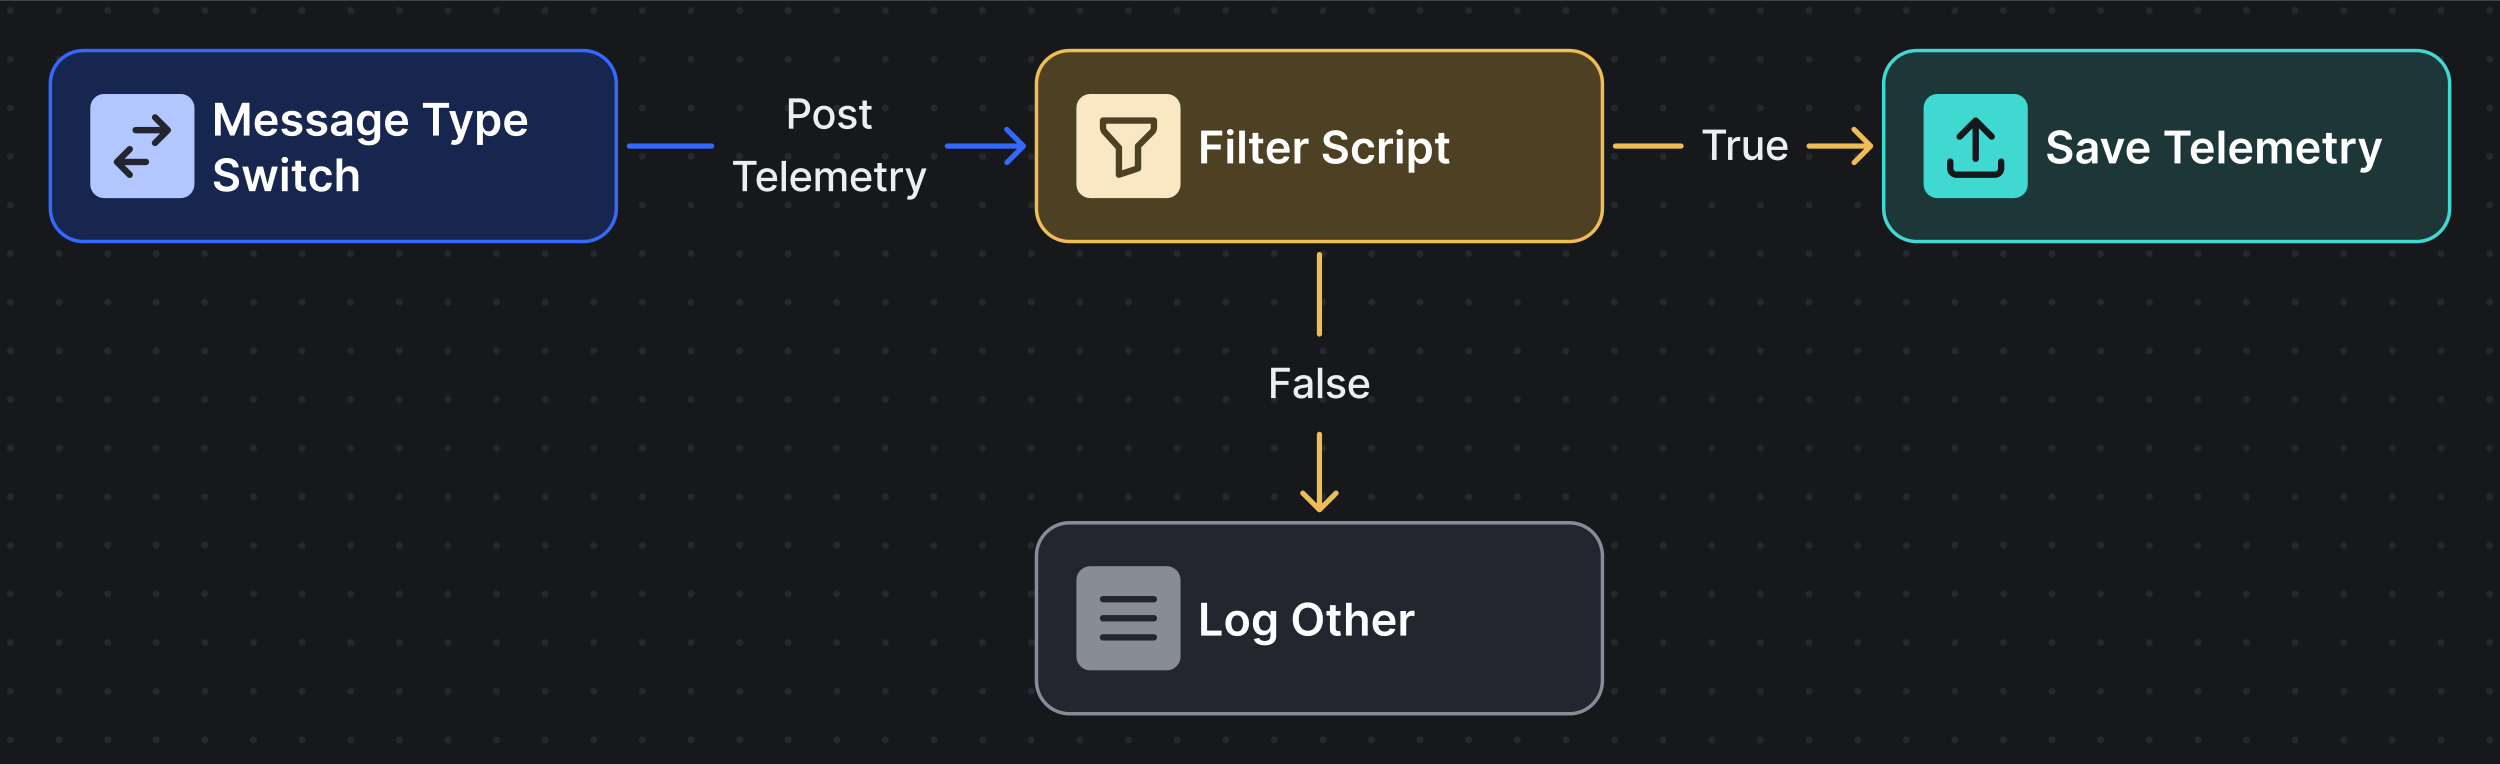
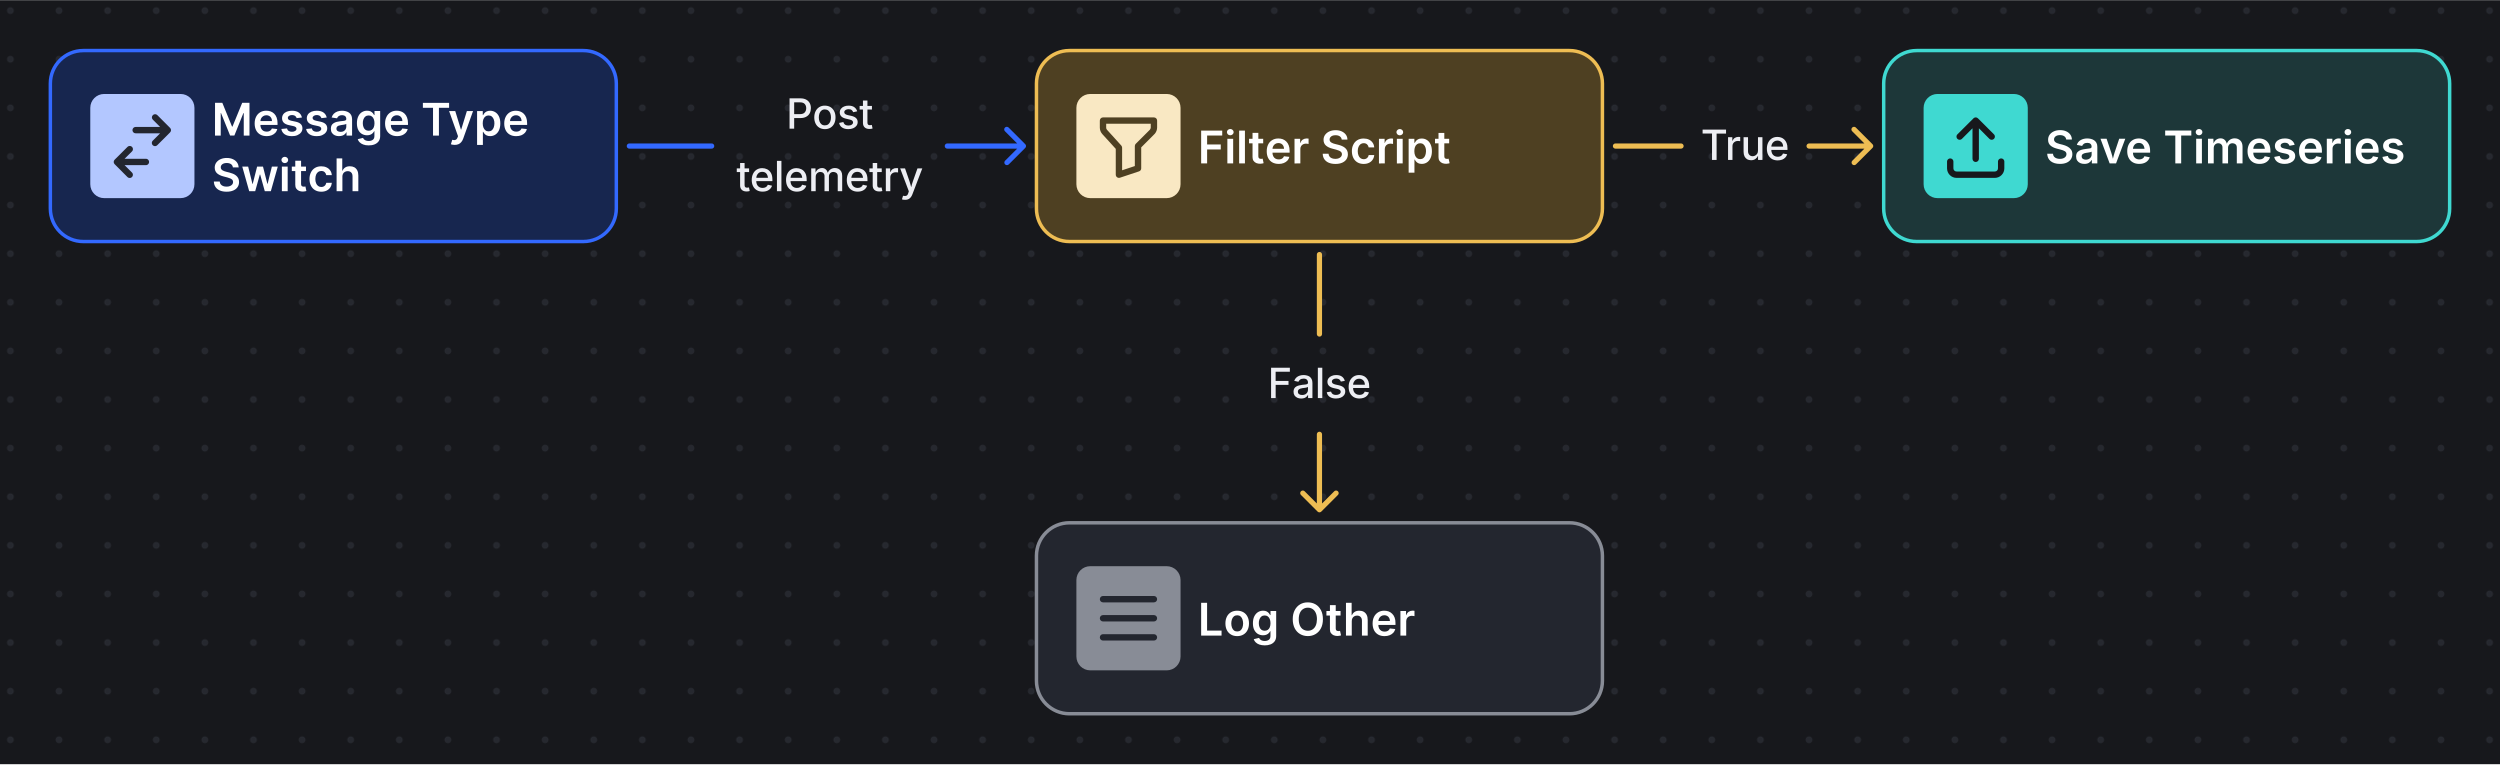
<svg xmlns="http://www.w3.org/2000/svg" width="1920" height="587" fill="none" viewBox="0 0 720 220">
  <g clip-path="url(#a)">
    <path fill="#17181c" d="M0 0h720v220H0z" />
    <g clip-path="url(#b)" opacity=".5">
      <path fill="url(#dots-rule-chain-dark)" d="M-18-4h742v336H-18z" />
    </g>
    <rect width="163" height="55" x="14.5" y="14.5" fill="#17264f" rx="9.5" />
    <rect width="163" height="55" x="14.5" y="14.5" stroke="#3369ff" rx="9.5" />
    <rect width="30" height="30" x="26" y="27" fill="#b3c7ff" rx="4" />
    <path fill="#23262f" d="M36.69 42.27a.92.92 0 1 1 1.3 1.3l-2.11 2.1h6.04a.92.92 0 1 1 0 1.83h-6.04l2.1 2.1a.92.92 0 1 1-1.3 1.3l-3.66-3.67a.9.9 0 0 1 0-1.3zm7.33-9.17a.9.9 0 0 1 1.3 0l3.66 3.67a.9.9 0 0 1 0 1.3l-3.66 3.66a.92.92 0 1 1-1.3-1.3l2.1-2.1h-6.95a.92.92 0 1 1 0-1.83h6.95l-2.1-2.1a.9.9 0 0 1 0-1.3" />
    <path fill="#fff" d="M61.93 29.55h2.1l2.8 6.85h.12l2.8-6.85h2.1V39H70.2v-6.5h-.1l-2.6 6.47h-1.23l-2.62-6.48h-.08V39h-1.65zm14.85 9.59q-1.07 0-1.84-.45a3 3 0 0 1-1.19-1.26q-.41-.82-.41-1.93t.41-1.92q.42-.84 1.17-1.3.76-.46 1.77-.46.66 0 1.24.2.58.22 1.03.65t.71 1.12.26 1.6v.52h-5.81V34.8h4.21a2 2 0 0 0-.2-.86 1.5 1.5 0 0 0-.57-.6 1.6 1.6 0 0 0-.84-.21q-.52 0-.9.25-.4.24-.61.64a2 2 0 0 0-.22.88v.98q0 .62.23 1.06.22.44.63.68.4.23.95.23.37 0 .66-.1t.51-.31a1.3 1.3 0 0 0 .33-.5l1.56.17a2.4 2.4 0 0 1-.56 1.08 3 3 0 0 1-1.05.7q-.65.26-1.47.26m10.17-5.36-1.52.17a1 1 0 0 0-.23-.43 1 1 0 0 0-.42-.33 2 2 0 0 0-.66-.13q-.52 0-.88.23-.35.23-.34.59a.6.6 0 0 0 .22.5q.24.2.78.32l1.2.26q1.01.21 1.5.68.5.47.5 1.24 0 .67-.39 1.18-.38.5-1.07.8t-1.57.28q-1.3 0-2.1-.55-.79-.55-.94-1.52l1.63-.16q.11.48.47.72.36.25.94.25.6 0 .95-.25.37-.24.37-.6a.6.6 0 0 0-.24-.5q-.23-.2-.72-.3l-1.2-.26q-1.03-.22-1.52-.72-.48-.5-.48-1.28a2 2 0 0 1 .36-1.14q.36-.48 1-.75.66-.26 1.5-.26 1.25 0 1.97.53t.89 1.43m7.13 0-1.52.17a1 1 0 0 0-.23-.43 1 1 0 0 0-.42-.33 2 2 0 0 0-.66-.13q-.52 0-.87.23t-.35.59a.6.6 0 0 0 .23.5q.23.2.77.32l1.21.26q1 .21 1.5.68t.5 1.24q0 .67-.4 1.18-.38.5-1.06.8t-1.57.28q-1.3 0-2.1-.55t-.94-1.52l1.63-.16q.1.48.47.72.36.25.93.25.6 0 .96-.25.36-.24.36-.6a.6.6 0 0 0-.23-.5q-.23-.2-.72-.3l-1.21-.26q-1.02-.22-1.51-.72t-.49-1.28a2 2 0 0 1 .36-1.14q.37-.48 1.01-.75.65-.26 1.5-.26 1.25 0 1.96.53.72.53.9 1.43m3.57 5.36q-.68 0-1.22-.24a2 2 0 0 1-.85-.72q-.3-.47-.3-1.17 0-.6.21-1 .22-.39.61-.62.38-.24.86-.36a7 7 0 0 1 1-.18l1.01-.11q.4-.06.57-.17.18-.11.18-.35v-.03q0-.52-.31-.8t-.9-.3q-.6 0-.97.27-.35.27-.48.64l-1.56-.23q.19-.64.61-1.08a3 3 0 0 1 1.04-.65q.62-.22 1.36-.22.51 0 1.02.12.5.12.93.4.42.27.67.74t.26 1.17V39h-1.6v-.97h-.06a2 2 0 0 1-.43.55q-.27.26-.69.41a3 3 0 0 1-.96.15m.43-1.22q.5 0 .87-.2t.57-.54.2-.72v-.84a1 1 0 0 1-.26.12l-.42.1-.46.07-.39.06q-.37.05-.67.16a1 1 0 0 0-.47.33.8.8 0 0 0-.17.52q0 .46.34.7t.86.23m8.07 3.9q-.9 0-1.54-.25-.65-.24-1.04-.64a2 2 0 0 1-.55-.9l1.5-.37q.11.2.3.41.2.21.53.34t.83.14q.71 0 1.18-.34t.46-1.13v-1.34h-.08q-.13.26-.38.53-.24.27-.65.45-.4.19-1 .19a3 3 0 0 1-1.49-.39q-.66-.38-1.05-1.15t-.39-1.93.39-1.97 1.05-1.22a2.7 2.7 0 0 1 1.49-.42q.62 0 1.02.2.4.22.65.51.24.3.36.55h.1v-1.17h1.64v7.2q0 .91-.43 1.51-.44.6-1.19.9t-1.7.29m0-4.22q.54 0 .91-.26a1.6 1.6 0 0 0 .57-.74q.2-.49.2-1.17t-.2-1.17a1.7 1.7 0 0 0-.56-.78q-.37-.28-.91-.28-.56 0-.93.29-.38.29-.57.8a3 3 0 0 0-.19 1.14q0 .65.2 1.14.19.49.56.76t.93.27m8.16 1.55q-1.06 0-1.84-.45a3 3 0 0 1-1.18-1.26q-.42-.82-.42-1.93t.42-1.92a3 3 0 0 1 1.17-1.3q.75-.46 1.77-.46.65 0 1.23.2a3 3 0 0 1 1.04.66q.45.43.7 1.11.27.68.27 1.6v.52h-5.81V34.8h4.2a2 2 0 0 0-.2-.86 1.5 1.5 0 0 0-.57-.6 1.6 1.6 0 0 0-.84-.21q-.51 0-.9.25-.39.24-.6.64a2 2 0 0 0-.22.88v.98q0 .62.22 1.06.23.44.64.68.4.23.95.23.36 0 .66-.1t.51-.31.33-.5l1.56.17a2.4 2.4 0 0 1-.57 1.08 3 3 0 0 1-1.05.7q-.64.26-1.47.26m7.45-8.16v-1.43h7.55v1.43h-2.93V39h-1.7v-8.02zm9.15 10.68q-.34 0-.63-.06a2 2 0 0 1-.46-.12l.4-1.3q.36.1.64.1a1 1 0 0 0 .5-.18q.23-.17.38-.57l.14-.38-2.57-7.24h1.77l1.64 5.35h.07l1.64-5.35h1.78l-2.84 7.95a3 3 0 0 1-.53.96q-.32.41-.8.62-.47.22-1.13.22m6.46 0v-9.75h1.64v1.17h.1q.13-.26.36-.55.24-.3.64-.5t1.02-.21q.82 0 1.48.42.67.41 1.06 1.23.39.81.39 2 0 1.16-.38 1.98-.39.82-1.05 1.25t-1.5.43q-.6 0-1-.2a2 2 0 0 1-.65-.5 3 3 0 0 1-.37-.55h-.07v3.78zm1.63-6.2q0 .68.2 1.2t.57.8q.37.3.9.3.55 0 .93-.3.37-.3.56-.82t.2-1.18-.2-1.18a2 2 0 0 0-.56-.8q-.37-.3-.93-.3-.53 0-.9.29-.38.28-.58.79-.19.5-.19 1.2m9.63 3.68q-1.07 0-1.84-.44a3 3 0 0 1-1.19-1.27q-.41-.82-.41-1.93t.41-1.92q.42-.83 1.17-1.3.76-.46 1.77-.46.66 0 1.24.21t1.03.65.71 1.11.26 1.61v.51h-5.8V34.8h4.2a2 2 0 0 0-.2-.86 1.5 1.5 0 0 0-.57-.6 1.6 1.6 0 0 0-.85-.21 1.6 1.6 0 0 0-.9.25q-.38.24-.6.64a2 2 0 0 0-.22.88v.98q0 .62.23 1.06.22.44.63.68.4.23.95.23.37 0 .66-.1a2 2 0 0 0 .52-.31q.21-.2.32-.5l1.56.17a2.4 2.4 0 0 1-.56 1.08 3 3 0 0 1-1.05.71q-.64.25-1.47.25m-81.59 9a1.3 1.3 0 0 0-.54-.94q-.48-.33-1.24-.33-.54 0-.92.16t-.59.44a1 1 0 0 0-.2.63q0 .3.13.51.14.22.37.37.24.15.53.25.28.1.57.17l.89.22q.53.13 1.03.34t.89.53q.4.33.63.78.23.46.23 1.08 0 .83-.43 1.46-.42.63-1.23.98-.8.35-1.93.35-1.1 0-1.92-.34-.8-.34-1.26-1t-.49-1.6h1.69q.03.5.3.83t.7.49.97.16q.56 0 .98-.17t.66-.47.24-.7a1 1 0 0 0-.21-.62 2 2 0 0 0-.6-.4 6 6 0 0 0-.88-.3l-1.08-.28q-1.17-.3-1.85-.9-.67-.62-.67-1.64 0-.83.45-1.46a3 3 0 0 1 1.24-.97q.79-.35 1.78-.35 1 0 1.76.35.77.34 1.2.96.44.62.45 1.42zm4.7 6.86-2-7.09h1.7l1.24 4.99h.07l1.27-5h1.69L77 52.88h.07l1.23-4.96H80l-2 7.09h-1.74l-1.33-4.8h-.1L73.5 55zm9.41 0v-7.09h1.67V55zm.84-8.1a1 1 0 0 1-.68-.26 1 1 0 0 1-.29-.64q0-.38.29-.64a1 1 0 0 1 .68-.27q.4 0 .69.27.28.26.28.64 0 .37-.28.64a1 1 0 0 1-.69.26m6.1 1v1.3h-4.08v-1.3zm-3.08-1.69h1.67v6.66q0 .33.1.51t.28.24q.17.07.38.07.16 0 .29-.02l.2-.05.28 1.31q-.13.05-.38.1a3 3 0 0 1-.6.07 3 3 0 0 1-1.13-.2 2 2 0 0 1-.8-.65q-.3-.44-.29-1.1zm7.49 8.93q-1.06 0-1.83-.47a3 3 0 0 1-1.16-1.29q-.41-.82-.41-1.9t.42-1.9a3 3 0 0 1 1.17-1.3q.76-.46 1.8-.46.86 0 1.53.32.67.31 1.06.89.4.57.45 1.34h-1.6a1.5 1.5 0 0 0-.45-.86q-.36-.34-.97-.34-.51 0-.9.27t-.6.79-.22 1.23.22 1.24q.2.52.6.8.38.28.9.28.37 0 .66-.14t.5-.41a2 2 0 0 0 .27-.65h1.6q-.07.75-.45 1.33a2.6 2.6 0 0 1-1.04.9q-.66.33-1.55.33m6.08-4.3V55h-1.67v-9.45h1.63v3.56h.08q.25-.6.77-.94.53-.35 1.34-.35.74 0 1.3.3.54.32.84.91t.3 1.46V55h-1.67v-4.26q0-.71-.36-1.1-.37-.41-1.03-.41-.44 0-.8.2-.34.18-.54.54t-.2.88" />
    <rect width="163" height="55" x="298.5" y="14.5" fill="#4e4022" rx="9.5" />
    <rect width="163" height="55" x="298.5" y="14.5" stroke="#eebd53" rx="9.5" />
    <rect width="30" height="30" x="310" y="27" fill="#f9e8c3" rx="4" />
    <path fill="#4e4022" d="M331.42 36.66v-1.08h-12.84v1.13q0 .36.24.61l4.1 4.52a1 1 0 0 1 .25.62v6.52l3.66-1.22V42q0-.38.27-.65l4.05-4.04a1 1 0 0 0 .26-.56zm1.83 0a2.8 2.8 0 0 1-.62 1.74l-.19.2-3.77 3.78v6.04a.9.9 0 0 1-.63.87l-5.5 1.83a.92.92 0 0 1-1.2-.87v-7.44l-3.87-4.25a2.8 2.8 0 0 1-.72-1.85v-2.04c0-.51.41-.92.92-.92h14.66c.51 0 .92.41.92.92z" />
    <path fill="#fff" d="M345.93 47v-9.45H352v1.43h-4.35v2.57h3.93v1.43h-3.93V47zm7.55 0v-7.09h1.67V47zm.84-8.1a1 1 0 0 1-.69-.26 1 1 0 0 1-.28-.64q0-.38.28-.64a1 1 0 0 1 .69-.27q.4 0 .68.27.29.26.29.64 0 .37-.3.64a1 1 0 0 1-.67.26m4.22-1.35V47h-1.67v-9.45zm5.26 2.36v1.3h-4.08v-1.3zm-3.07-1.7h1.67v6.66q0 .33.1.51a.6.6 0 0 0 .28.24q.17.07.37.07.16 0 .3-.02l.2-.05.27 1.31q-.13.05-.38.1a3 3 0 0 1-.6.07 3 3 0 0 1-1.13-.2 2 2 0 0 1-.8-.65q-.29-.44-.28-1.1zm7.53 8.93q-1.07 0-1.84-.44a3 3 0 0 1-1.2-1.27q-.4-.82-.4-1.93t.4-1.92a3 3 0 0 1 1.18-1.3q.75-.46 1.77-.46.65 0 1.24.2a3 3 0 0 1 1.03.66q.45.43.71 1.11t.26 1.6v.52h-5.81V42.8h4.2a2 2 0 0 0-.2-.86 1.5 1.5 0 0 0-.57-.6 1.6 1.6 0 0 0-.84-.21q-.51 0-.9.25-.39.24-.6.64a2 2 0 0 0-.22.88v.98q0 .62.23 1.06.22.44.63.68.4.23.95.23.37 0 .66-.1t.51-.31.33-.5l1.56.17a2.4 2.4 0 0 1-.56 1.08 3 3 0 0 1-1.05.7q-.65.26-1.47.26m4.56-.14v-7.09h1.62v1.18h.08q.2-.61.66-.95a2 2 0 0 1 1.09-.33l.3.01.3.03v1.54l-.34-.06-.44-.04a2 2 0 0 0-.82.2 1.5 1.5 0 0 0-.77 1.34V47zm13.6-6.86a1.3 1.3 0 0 0-.55-.94q-.48-.33-1.24-.33-.53 0-.92.16a1.4 1.4 0 0 0-.58.44 1 1 0 0 0-.21.63 1 1 0 0 0 .13.51q.14.22.38.37t.52.25.58.17l.88.22q.54.13 1.03.34.5.21.9.53.39.33.62.78.23.46.23 1.08 0 .83-.42 1.46-.43.63-1.23.98t-1.93.35q-1.1 0-1.92-.34-.8-.34-1.27-1-.45-.65-.48-1.6h1.68q.04.5.3.83t.7.49.97.16q.56 0 .98-.17t.66-.47.25-.7a1 1 0 0 0-.22-.62 2 2 0 0 0-.6-.4 6 6 0 0 0-.88-.3l-1.07-.28q-1.17-.3-1.85-.9-.68-.62-.68-1.64 0-.83.46-1.46a3 3 0 0 1 1.24-.97q.78-.35 1.78-.35t1.76.35 1.2.96.44 1.41zm6.32 7q-1.06 0-1.83-.47a3 3 0 0 1-1.16-1.29q-.4-.82-.41-1.9t.42-1.9a3 3 0 0 1 1.17-1.3q.76-.46 1.8-.46.86 0 1.53.31.67.32 1.06.9.4.57.45 1.34h-1.6a1.5 1.5 0 0 0-.45-.86q-.36-.34-.97-.35-.51 0-.9.28a2 2 0 0 0-.6.79q-.22.5-.22 1.22 0 .73.22 1.25.2.52.6.8.38.28.9.28.37 0 .66-.14t.5-.41.27-.65h1.6q-.06.75-.45 1.33a2.6 2.6 0 0 1-1.04.9q-.66.33-1.55.33m4.4-.14v-7.09h1.63v1.18h.07q.2-.61.67-.95a2 2 0 0 1 1.08-.33l.31.01q.18.01.3.04v1.53l-.34-.06-.44-.03q-.46 0-.83.2-.36.19-.56.53t-.21.8V47zm5.16 0v-7.09h1.67V47zm.84-8.1a1 1 0 0 1-.68-.26 1 1 0 0 1-.29-.64q0-.38.29-.64a1 1 0 0 1 .68-.27q.4 0 .69.27.28.26.28.64 0 .37-.28.64a1 1 0 0 1-.69.26m2.55 10.76v-9.75h1.65v1.17h.1q.12-.26.36-.55t.63-.5 1.03-.21q.82 0 1.48.42.67.41 1.05 1.23.4.81.4 2 0 1.16-.39 1.98-.38.82-1.04 1.25t-1.5.43q-.6 0-1-.2a2 2 0 0 1-.65-.5 3 3 0 0 1-.38-.55h-.07v3.78zm1.64-6.2q0 .68.2 1.2t.56.8q.38.3.9.3.56 0 .94-.3t.56-.82.2-1.18-.2-1.18a2 2 0 0 0-.56-.8q-.37-.3-.93-.3-.54 0-.91.29-.38.28-.57.79-.19.5-.19 1.2m10.03-3.55v1.3h-4.08v-1.3zm-3.07-1.7h1.67v6.66q0 .33.1.51a.6.6 0 0 0 .28.24q.17.07.38.07.15 0 .28-.02l.2-.05.29 1.31q-.14.05-.39.1a3 3 0 0 1-.6.07 3 3 0 0 1-1.13-.2 2 2 0 0 1-.8-.65q-.29-.44-.28-1.1z" />
    <rect width="163" height="55" x="298.5" y="150.5" fill="#23262f" rx="9.5" />
    <rect width="163" height="55" x="298.5" y="150.5" stroke="#888c96" rx="9.5" />
    <rect width="30" height="30" x="310" y="163" fill="#888c96" rx="4" />
    <path fill="#23262f" d="M332.33 182.58a.92.92 0 1 1 0 1.84h-14.66a.92.92 0 1 1 0-1.84zm0-5.5a.92.92 0 1 1 0 1.84h-14.66a.92.92 0 1 1 0-1.84zm0-5.5a.92.92 0 1 1 0 1.84h-14.66a.92.92 0 1 1 0-1.84z" />
    <path fill="#fff" d="M345.93 183v-9.45h1.71v8.01h4.17V183zm10.38.14q-1.03 0-1.8-.46a3 3 0 0 1-1.18-1.28q-.41-.82-.41-1.92t.41-1.92a3 3 0 0 1 1.18-1.29q.77-.45 1.8-.45t1.8.45 1.18 1.29q.42.82.42 1.92t-.42 1.92q-.41.83-1.18 1.28-.76.46-1.8.46m.01-1.34q.57 0 .95-.31.37-.31.56-.84a4 4 0 0 0 .19-1.17 4 4 0 0 0-.2-1.18 2 2 0 0 0-.55-.84q-.38-.32-.95-.32t-.96.32q-.37.3-.56.84a4 4 0 0 0-.19 1.18q0 .64.19 1.17t.56.84.96.31m7.9 4q-.9 0-1.55-.24t-1.04-.64a2 2 0 0 1-.55-.9l1.51-.37q.1.2.3.41t.52.34.83.14q.71 0 1.18-.34t.47-1.13v-1.34h-.09a2 2 0 0 1-.38.53q-.24.27-.65.45-.4.19-1 .19a3 3 0 0 1-1.49-.38q-.66-.4-1.05-1.16-.39-.77-.39-1.93 0-1.17.39-1.97.4-.8 1.05-1.22.67-.42 1.49-.42.62 0 1.02.2.4.22.65.51.24.3.36.55h.1v-1.17h1.64v7.2q0 .91-.43 1.51a2.6 2.6 0 0 1-1.19.9q-.75.29-1.7.29m0-4.22q.54 0 .91-.26.38-.26.57-.74.2-.49.2-1.17t-.2-1.17a1.7 1.7 0 0 0-.56-.78q-.37-.28-.91-.28-.56 0-.93.29t-.57.8a3 3 0 0 0-.19 1.14q0 .65.2 1.14.19.49.56.76t.93.27m16.77-3.32q0 1.53-.57 2.62-.57 1.08-1.55 1.66t-2.22.58-2.23-.58-1.55-1.66-.57-2.62q0-1.53.57-2.61.57-1.09 1.55-1.67t2.23-.57 2.22.57 1.55 1.67.57 2.61m-1.72 0q0-1.07-.34-1.81-.33-.75-.92-1.12a2.4 2.4 0 0 0-1.36-.39q-.77 0-1.36.39-.6.37-.93 1.12-.33.74-.33 1.81t.33 1.82.93 1.12 1.36.38 1.36-.38.92-1.12.34-1.82m6.8-2.36v1.3h-4.07v-1.3zm-3.06-1.7h1.67v6.66q0 .33.1.51a.6.6 0 0 0 .28.24q.17.07.38.07.15 0 .28-.02l.2-.05.29 1.31-.39.1a3 3 0 0 1-.6.07 3 3 0 0 1-1.13-.2 2 2 0 0 1-.8-.65q-.29-.44-.28-1.1zm6.29 4.63V183h-1.67v-9.45h1.63v3.56h.09q.25-.6.77-.94.52-.35 1.34-.35.74 0 1.28.3.55.32.85.91t.3 1.45V183h-1.66v-4.26q0-.71-.37-1.1-.37-.41-1.03-.41-.44 0-.8.2-.34.18-.54.54-.19.36-.19.88m9.44 4.29q-1.07 0-1.84-.44a3 3 0 0 1-1.19-1.27q-.41-.82-.41-1.93t.41-1.92q.42-.83 1.18-1.3.75-.46 1.76-.46.66 0 1.24.2.59.22 1.03.66.46.43.72 1.11t.25 1.6v.52h-5.8v-1.12h4.2a2 2 0 0 0-.2-.86 1.5 1.5 0 0 0-.57-.6 1.6 1.6 0 0 0-.84-.21q-.52 0-.9.25-.4.24-.6.64a2 2 0 0 0-.23.88v.98q0 .62.23 1.06t.63.68.95.23q.37 0 .66-.1t.52-.31a1.3 1.3 0 0 0 .32-.5l1.57.17a2.4 2.4 0 0 1-.57 1.08 3 3 0 0 1-1.05.7q-.64.26-1.47.26m4.57-.14v-7.1h1.62v1.2h.07q.2-.62.67-.96a2 2 0 0 1 1.08-.33l.31.01.3.03v1.54l-.34-.06-.44-.04q-.46 0-.83.2t-.56.54-.21.8V183z" />
    <rect width="163" height="55" x="542.5" y="14.5" fill="#1d3739" rx="9.5" />
    <rect width="163" height="55" x="542.5" y="14.5" stroke="#3fd9d1" rx="9.5" />
    <rect width="30" height="30" x="554" y="27" fill="#3fd9d1" rx="4" />
    <path fill="#17181c" d="M560.75 48.42v-1.84a.92.92 0 1 1 1.83 0v1.84a.9.9 0 0 0 .92.91h11a.9.9 0 0 0 .92-.91v-1.84a.92.92 0 1 1 1.83 0v1.84a2.75 2.75 0 0 1-2.75 2.75h-11a2.75 2.75 0 0 1-2.75-2.75m7.33-2.75v-8.79l-3.02 3.02a.92.92 0 1 1-1.3-1.3l4.6-4.58.06-.06a.9.9 0 0 1 1.23.06l4.58 4.58a.92.92 0 1 1-1.3 1.3l-3.01-3.02v8.79a.92.92 0 0 1-1.84 0" />
-     <path fill="#fff" d="M595.07 40.15a1.3 1.3 0 0 0-.54-.95q-.48-.33-1.24-.33-.54 0-.92.16a1.4 1.4 0 0 0-.59.44 1 1 0 0 0-.2.63q0 .3.13.51.14.22.37.37.24.15.53.25.28.1.57.17l.89.22q.53.13 1.03.34t.89.53.63.78.23 1.08q0 .83-.43 1.46-.42.63-1.22.98t-1.94.35q-1.1 0-1.91-.34t-1.27-1-.49-1.6h1.69q.03.5.3.83t.7.49.97.16q.56 0 .98-.17t.66-.47.25-.7a1 1 0 0 0-.22-.62 2 2 0 0 0-.6-.4 6 6 0 0 0-.88-.3l-1.08-.28q-1.17-.3-1.85-.9-.67-.62-.67-1.64 0-.83.45-1.46a3 3 0 0 1 1.24-.97q.79-.35 1.78-.35 1 0 1.77.35.76.34 1.2.96t.44 1.42zm5.27 7q-.67 0-1.21-.25a2 2 0 0 1-.85-.72q-.31-.47-.31-1.17 0-.6.22-1 .22-.38.6-.62.39-.24.87-.36a7 7 0 0 1 1-.18l1.01-.11q.39-.06.56-.17t.18-.35v-.03q0-.52-.3-.8t-.9-.3q-.61 0-.97.27t-.48.64l-1.56-.23q.18-.64.6-1.08.43-.43 1.05-.65a4 4 0 0 1 1.35-.22q.52 0 1.02.12t.93.4.68.74.25 1.17V47h-1.6v-.97h-.06a2 2 0 0 1-.43.55 2 2 0 0 1-.68.41 3 3 0 0 1-.97.15m.43-1.22q.5 0 .88-.2.37-.2.57-.54.2-.33.2-.72v-.84a1 1 0 0 1-.27.12q-.18.06-.41.1l-.46.07-.4.06q-.37.05-.66.16a1 1 0 0 0-.47.33.8.8 0 0 0-.17.52q0 .46.34.7t.85.23m11.08-6L609.32 47h-1.85l-2.52-7.09h1.78l1.63 5.27h.07l1.64-5.27zm4.05 7.23q-1.07 0-1.84-.45a3 3 0 0 1-1.19-1.26q-.41-.82-.41-1.93t.41-1.92q.42-.84 1.17-1.3.76-.46 1.77-.46.66 0 1.24.2.59.22 1.03.65.46.44.71 1.12.26.68.26 1.6v.52h-5.8V42.8h4.2a2 2 0 0 0-.2-.86 1.5 1.5 0 0 0-.57-.6 1.6 1.6 0 0 0-.84-.21 1.6 1.6 0 0 0-.9.25q-.4.24-.6.64a2 2 0 0 0-.23.88v.98q0 .62.23 1.06t.63.68.95.23q.37 0 .66-.1a2 2 0 0 0 .52-.31q.21-.2.32-.5l1.56.17a2.4 2.4 0 0 1-.56 1.08 3 3 0 0 1-1.05.7q-.64.26-1.47.26m7.45-8.16v-1.44h7.54v1.44h-2.92V47h-1.7v-8.02zm11.03 8.16q-1.06 0-1.84-.45a3 3 0 0 1-1.18-1.26q-.42-.82-.42-1.93t.42-1.92a3 3 0 0 1 1.17-1.3q.75-.46 1.77-.46.65 0 1.23.2a3 3 0 0 1 1.04.65q.45.44.7 1.12.27.68.27 1.6v.52h-5.82v-1.13h4.22a2 2 0 0 0-.21-.85 1.5 1.5 0 0 0-.57-.6 1.6 1.6 0 0 0-.84-.21q-.51 0-.9.25-.39.24-.6.64a2 2 0 0 0-.22.88v.98q0 .62.22 1.06.23.44.64.68.4.23.95.23.36 0 .66-.1t.51-.31.33-.5l1.56.17a2.4 2.4 0 0 1-.57 1.08 3 3 0 0 1-1.05.7q-.64.26-1.47.26m6.24-9.6V47h-1.67v-9.45zm4.86 9.6q-1.07 0-1.84-.44a3 3 0 0 1-1.19-1.27q-.41-.82-.41-1.93t.41-1.92q.42-.83 1.17-1.3.76-.46 1.77-.46.66 0 1.24.21.59.2 1.03.65.46.43.71 1.11.26.68.26 1.61v.51h-5.8V42.8h4.2a2 2 0 0 0-.2-.86 1.5 1.5 0 0 0-.57-.6 1.6 1.6 0 0 0-.84-.21 1.6 1.6 0 0 0-.9.25q-.4.24-.6.64a2 2 0 0 0-.23.88v.98q0 .62.23 1.06t.63.68.95.23q.37 0 .66-.1t.52-.31q.21-.2.32-.5l1.56.17a2.4 2.4 0 0 1-.56 1.08 3 3 0 0 1-1.05.71q-.64.25-1.47.25m4.57-.14v-7.09h1.6v1.2h.08q.22-.6.73-.95t1.22-.34 1.22.35.7.95h.07q.24-.6.8-.95t1.33-.35q.98 0 1.6.62t.62 1.8V47h-1.68v-4.5q0-.66-.35-.97a1.3 1.3 0 0 0-.86-.3q-.6 0-.94.37-.34.38-.34.98V47h-1.64v-4.57q0-.55-.33-.88t-.86-.32q-.36 0-.66.18a1.3 1.3 0 0 0-.47.51 1.6 1.6 0 0 0-.17.77V47zm14.8.14q-1.06 0-1.84-.44a3 3 0 0 1-1.19-1.27q-.41-.82-.41-1.93t.41-1.92a3 3 0 0 1 1.18-1.3q.75-.46 1.77-.46.65 0 1.23.21.59.2 1.04.65.45.44.7 1.11.27.68.27 1.61v.51h-5.82V42.8h4.21a2 2 0 0 0-.2-.86 1.5 1.5 0 0 0-.57-.6 1.6 1.6 0 0 0-.84-.2 1.6 1.6 0 0 0-.9.24q-.39.24-.6.65a2 2 0 0 0-.22.87v.98q0 .62.22 1.06.23.44.63.68.41.23.96.23.36 0 .66-.1t.5-.31q.23-.2.34-.5l1.56.17a2.4 2.4 0 0 1-.57 1.08 3 3 0 0 1-1.05.71q-.64.25-1.47.25m8.11-7.23v1.3h-4.08v-1.3zm-3.07-1.7h1.67v6.66q0 .34.1.52a.6.6 0 0 0 .28.24q.17.06.38.06.16 0 .29-.02l.2-.04.28 1.3q-.13.05-.38.1a3 3 0 0 1-.6.07 3 3 0 0 1-1.13-.2 2 2 0 0 1-.8-.65q-.3-.44-.29-1.1zm4.47 8.8v-7.1h1.62v1.18h.07q.2-.61.67-.94a2 2 0 0 1 1.08-.34l.31.01q.18.01.3.04v1.53l-.34-.06-.44-.03q-.46 0-.83.2-.36.19-.56.53t-.21.8V47zm6.4 2.65q-.33 0-.63-.05a2 2 0 0 1-.45-.12l.39-1.3q.36.1.65.1a1 1 0 0 0 .5-.19q.22-.17.37-.57l.15-.38-2.57-7.24h1.77l1.63 5.36h.08l1.63-5.36h1.78l-2.84 7.95a3 3 0 0 1-.52.97q-.33.4-.8.61-.48.22-1.13.22" />
+     <path fill="#fff" d="M593.26 47.14q-1.65 0-2.63-.76t-1.04-2.17h1.67q.05.75.62 1.12.56.36 1.36.36.84 0 1.37-.37.53-.38.53-.99 0-.55-.47-.84t-1.24-.47l-1.07-.28q-1.19-.31-1.85-.92t-.66-1.62q0-.84.45-1.47.45-.62 1.23-.97t1.77-.35q1.01 0 1.77.35t1.19.96.45 1.41h-1.64q-.07-.61-.55-.94-.48-.34-1.24-.34-.8 0-1.26.35-.46.36-.46.9 0 .4.25.65.24.25.61.4t.75.25l.89.22q.7.18 1.33.5t1.04.86.41 1.36-.43 1.46-1.22.99-1.93.35m7.04 0q-.68 0-1.22-.24-.54-.25-.85-.72-.31-.48-.31-1.18 0-.8.39-1.24t1.01-.64 1.31-.27q.92-.1 1.34-.19.41-.08.41-.45v-.03q0-.52-.32-.81t-.92-.29q-.62 0-.99.27t-.49.62l-1.53-.31q.31-.94 1.12-1.39.82-.46 1.88-.46.51 0 1.02.12t.93.39.69.75.26 1.18V47h-1.58v-.98h-.07q-.23.45-.74.79-.52.33-1.34.33m.42-1.22q.76 0 1.22-.44t.45-1.03v-.84q-.11.09-.4.16l-.62.11-.55.08q-.56.08-.93.31t-.37.71q0 .46.34.7.33.24.86.24m6.86 1.08-2.64-7.1h1.76l1.3 3.86.28.94.24.96.24-.96q.12-.47.28-.94l1.29-3.86h1.75l-2.66 7.1Zm8.51.14q-1.07 0-1.84-.45-.78-.45-1.19-1.27-.42-.82-.42-1.93 0-1.09.41-1.92t1.16-1.29 1.77-.47q.86 0 1.6.38.74.37 1.19 1.17.46.79.46 2.03v.52h-4.94q.03.95.53 1.44.5.5 1.29.5.54 0 .93-.24.4-.23.56-.68l1.52.31q-.26.85-1.05 1.38-.8.52-1.98.52m-1.8-4.35h3.33q-.08-.77-.49-1.23t-1.14-.46q-.76 0-1.2.49t-.5 1.2m9.28-3.82v-1.43h7.53v1.43h-2.92V47h-1.69v-8.03ZM632.5 47v-7.1h1.65V47Zm.82-8.1q-.39 0-.67-.27-.29-.26-.29-.64t.29-.64.67-.26q.4 0 .69.26t.28.64-.28.64q-.29.27-.69.27m2.58 8.1v-7.1h1.55l.05 1.35q.28-.75.83-1.11t1.18-.36q1.36 0 1.82 1.55.29-.77.91-1.16.61-.39 1.36-.39.96 0 1.61.63.64.62.64 1.8V47h-1.65v-4.54q0-.66-.36-.96-.36-.31-.87-.31-.6 0-.94.38-.35.37-.35.97V47h-1.61v-4.61q0-.54-.34-.87-.33-.33-.86-.33-.54 0-.93.37-.39.38-.39 1.09V47Zm14.84.14q-1.07 0-1.84-.45t-1.19-1.27-.42-1.93q0-1.09.41-1.92t1.17-1.29 1.76-.47q.87 0 1.61.38.74.37 1.19 1.17t.45 2.03v.52h-4.94q.03.95.53 1.44.5.5 1.29.5.55 0 .94-.24t.55-.68l1.52.31q-.25.85-1.05 1.38t-1.98.52m-1.8-4.35h3.33q-.08-.77-.48-1.23-.41-.46-1.15-.46-.76 0-1.2.49t-.5 1.2m9.04 4.35q-1.23 0-2.02-.52-.8-.53-.98-1.49l1.54-.29q.28 1.04 1.49 1.04.61 0 .97-.25.36-.24.36-.6 0-.61-.96-.82l-1.21-.26q-2-.43-2-1.98 0-.66.36-1.14.37-.49 1.01-.75.64-.27 1.49-.27 1.21 0 1.91.5t.92 1.33l-1.47.29q-.13-.37-.45-.63-.31-.26-.89-.26-.52 0-.87.23-.36.23-.36.6 0 .31.23.51t.78.32l1.21.25q1.98.43 1.98 1.92 0 .67-.38 1.18-.39.51-1.08.8t-1.58.29m7.59 0q-1.07 0-1.84-.45-.78-.45-1.19-1.27-.42-.82-.42-1.93 0-1.09.41-1.92t1.16-1.29 1.77-.47q.86 0 1.6.38.74.37 1.19 1.17.46.79.46 2.03v.52h-4.94q.03.95.53 1.44.5.5 1.29.5.54 0 .93-.24.4-.23.56-.68l1.52.31q-.26.85-1.05 1.38-.8.52-1.98.52m-1.8-4.35h3.33q-.08-.77-.49-1.23t-1.14-.46q-.76 0-1.2.49t-.5 1.2m6.35 4.21v-7.1h1.6v1.19h.08q.19-.62.66-.95.48-.34 1.09-.34.32 0 .6.05v1.51l-.33-.05q-.23-.03-.45-.03-.69 0-1.15.43t-.45 1.11V47Zm5.24 0v-7.1h1.65V47Zm.83-8.1q-.39 0-.68-.27-.28-.26-.28-.64t.28-.64.68-.26.68.26.28.64-.28.64q-.28.27-.68.27m5.71 8.24q-1.07 0-1.84-.45t-1.19-1.27-.41-1.93q0-1.09.4-1.92t1.17-1.29q.75-.47 1.76-.47.87 0 1.61.38.74.37 1.19 1.17t.45 2.03v.52h-4.94q.03.95.53 1.44.5.5 1.29.5.55 0 .94-.24t.55-.68l1.52.31q-.25.85-1.05 1.38t-1.98.52m-1.79-4.35h3.32q-.07-.77-.48-1.23t-1.15-.46-1.2.49q-.44.49-.49 1.2m9.03 4.35q-1.23 0-2.02-.52-.8-.53-.98-1.49l1.54-.29q.28 1.04 1.49 1.04.61 0 .97-.25.36-.24.36-.6 0-.61-.96-.82l-1.21-.26q-2-.43-2-1.98 0-.66.36-1.14.37-.49 1.01-.75.64-.27 1.5-.27 1.2 0 1.9.5t.92 1.33l-1.47.29q-.13-.37-.45-.63-.31-.26-.89-.26-.52 0-.87.23-.36.23-.36.6 0 .31.23.51t.78.32l1.21.25q1.99.43 1.99 1.92 0 .67-.39 1.18t-1.08.8-1.58.29" />
    <path fill="#3369ff" d="M295.28 42.53a.75.75 0 0 0 0-1.06l-4.77-4.77a.75.75 0 1 0-1.06 1.06l4.24 4.24-4.24 4.24a.75.75 0 0 0 1.06 1.06zm-22.45-1.28a.75.75 0 0 0 0 1.5zm-67.87 1.5a.75.75 0 0 0 0-1.5zm-23.71-1.5a.75.75 0 0 0 0 1.5zm113.5.75v-.75h-21.92v1.5h21.92zm-89.8 0v-.75h-23.7v1.5h23.7z" />
-     <path fill="#edeef3" d="M227.19 37v-8.73h3.11q1.02 0 1.69.37.67.38 1 1.02t.33 1.44-.33 1.45a2.4 2.4 0 0 1-1.01 1.01q-.67.37-1.68.37h-2.14v-1.11h2.02q.64 0 1.04-.23.4-.22.59-.61t.19-.88q0-.5-.2-.88a1.3 1.3 0 0 0-.58-.6q-.4-.22-1.06-.22h-1.65V37zm10.12.13q-.92 0-1.61-.42a3 3 0 0 1-1.06-1.18q-.38-.76-.38-1.77 0-1.02.38-1.78a3 3 0 0 1 1.06-1.19q.69-.42 1.6-.42t1.61.42 1.07 1.19.38 1.78q0 1.01-.38 1.77t-1.07 1.18-1.6.42m0-1.07q.6 0 .99-.31.4-.32.58-.84.2-.53.2-1.16t-.2-1.15a2 2 0 0 0-.58-.85q-.4-.32-.99-.32-.6 0-1 .32a2 2 0 0 0-.58.85q-.19.53-.19 1.15 0 .63.19 1.16.2.52.58.84.4.31 1 .31m9.24-4-1.15.2a1 1 0 0 0-.23-.42 1 1 0 0 0-.42-.33 2 2 0 0 0-.66-.13q-.54 0-.9.24-.37.24-.37.62 0 .33.25.53.24.2.78.33l1.04.24q.9.2 1.35.64t.44 1.13q0 .59-.34 1.05-.34.45-.94.71t-1.4.26q-1.1 0-1.79-.47-.7-.47-.85-1.34l1.23-.18q.11.48.47.72.36.25.94.25.62 0 1-.26.37-.27.37-.65a.7.7 0 0 0-.23-.51q-.22-.21-.7-.32l-1.1-.24q-.92-.21-1.36-.67-.43-.45-.43-1.15 0-.58.32-1.01a2 2 0 0 1 .9-.68 3 3 0 0 1 1.3-.25q1.07 0 1.68.46t.8 1.22m4.45-1.6v1.03h-3.57v-1.02zm-2.61-1.56h1.27v6.19q0 .37.11.56a.6.6 0 0 0 .29.25q.18.06.39.06.15 0 .27-.02l.17-.03.23 1.05a3 3 0 0 1-.82.14 2 2 0 0 1-.94-.18 1.6 1.6 0 0 1-.7-.58q-.27-.4-.27-.99zM211.12 47.4v-1.13h6.76v1.13h-2.73V55h-1.3v-7.6zm9.89 7.72q-.97 0-1.67-.4a3 3 0 0 1-1.07-1.18q-.38-.76-.38-1.78 0-1 .38-1.77t1.05-1.2 1.6-.43q.55 0 1.07.19.52.18.93.57.42.4.66 1.02.23.62.23 1.51v.45h-5.2v-.95h3.96q0-.5-.2-.9a1.6 1.6 0 0 0-.58-.61 1.6 1.6 0 0 0-.86-.23q-.54 0-.94.27-.4.26-.62.68a2 2 0 0 0-.2.9v.75q0 .66.22 1.12.24.46.65.7t.98.24q.36 0 .66-.1a1.4 1.4 0 0 0 .85-.83l1.2.22a2 2 0 0 1-.52.93 2.5 2.5 0 0 1-.93.62 4 4 0 0 1-1.27.21m5.36-8.86V55h-1.27v-8.73zm4.4 8.86q-.96 0-1.66-.4a3 3 0 0 1-1.08-1.18q-.37-.76-.37-1.78 0-1 .37-1.77.38-.77 1.06-1.2t1.6-.43q.55 0 1.07.19.52.18.93.57t.65 1.02.24 1.51v.45h-5.2v-.95h3.95q0-.5-.2-.9a1.6 1.6 0 0 0-.58-.61 1.6 1.6 0 0 0-.86-.23q-.53 0-.93.27-.4.26-.62.68a2 2 0 0 0-.21.9v.75q0 .66.23 1.12t.65.7.98.24q.36 0 .66-.1t.51-.32.34-.51l1.2.22q-.14.53-.52.93-.37.4-.93.62a4 4 0 0 1-1.28.21m4.1-.13v-6.54h1.22v1.06h.08q.2-.54.67-.84.46-.3 1.11-.3t1.1.3.66.84h.07q.23-.52.74-.83.51-.32 1.22-.32.9 0 1.45.56.57.56.57 1.68V55h-1.27v-4.27q0-.66-.36-.96a1.3 1.3 0 0 0-.87-.3q-.62 0-.97.38t-.34.98V55h-1.27v-4.35q0-.53-.33-.86-.34-.32-.87-.32-.36 0-.67.19-.3.19-.49.53a1.6 1.6 0 0 0-.18.78V55zm13.29.13q-.97 0-1.67-.4a3 3 0 0 1-1.07-1.18q-.38-.76-.38-1.78 0-1 .38-1.77t1.06-1.2 1.59-.43q.55 0 1.07.19.52.18.94.57t.65 1.02.24 1.51v.45h-5.2v-.95h3.95q0-.5-.2-.9a1.6 1.6 0 0 0-.58-.61 1.6 1.6 0 0 0-.86-.23q-.54 0-.94.27-.4.26-.61.68a2 2 0 0 0-.22.9v.75q0 .66.23 1.12t.66.7q.41.24.97.24.36 0 .66-.1a1.4 1.4 0 0 0 .85-.83l1.2.22q-.14.53-.51.93t-.94.62a4 4 0 0 1-1.27.21m7.14-6.67v1.02h-3.57v-1.02zm-2.61-1.57h1.27v6.19q0 .37.11.56a.6.6 0 0 0 .29.25q.18.06.39.06.15 0 .26-.02l.18-.03.23 1.05-.31.09a3 3 0 0 1-.51.05 2 2 0 0 1-.94-.18 1.6 1.6 0 0 1-.7-.58q-.27-.4-.27-.99zm3.9 8.11v-6.54h1.22v1.03h.07q.18-.53.63-.83a2 2 0 0 1 1.03-.3l.54.03v1.21l-.27-.04-.39-.03q-.45 0-.8.19a1.4 1.4 0 0 0-.76 1.28v4zm5.47 2.46q-.29 0-.52-.05l-.35-.1.3-1.04q.36.1.63.08a1 1 0 0 0 .48-.2q.21-.2.38-.63l.15-.43-2.4-6.64h1.37l1.66 5.08h.07l1.66-5.08h1.36l-2.7 7.42q-.18.51-.47.87a2 2 0 0 1-.7.54 2 2 0 0 1-.92.17" />
+     <path fill="#edeef3" d="M227.39 37v-8.74h3.13q1 0 1.68.38.67.37 1.01 1.01t.33 1.45-.34 1.45-1.01 1.01q-.67.38-1.68.38h-1.79V37Zm1.33-4.19h1.66q.96 0 1.38-.49.43-.48.43-1.22t-.43-1.22q-.42-.47-1.4-.47h-1.64Zm8.85 4.32q-.92 0-1.61-.42t-1.07-1.18-.38-1.78q0-1.01.38-1.78.38-.76 1.07-1.19t1.61-.42 1.61.42q.69.43 1.07 1.19.38.77.38 1.78 0 1.02-.38 1.78t-1.07 1.18-1.61.42m0-1.09q.59 0 .98-.31.39-.32.58-.84.19-.51.19-1.14t-.19-1.15-.58-.83-.98-.32-.98.32q-.39.31-.58.83-.19.53-.19 1.15 0 .63.19 1.14.19.52.58.84t.98.31m6.74 1.09q-1.07 0-1.77-.46t-.87-1.33l1.21-.26q.26 1.01 1.44 1.01.63 0 .99-.26.37-.26.37-.63 0-.62-.92-.82l-1.1-.26q-1.81-.4-1.81-1.81 0-.58.33-1.02.32-.44.9-.68.57-.25 1.31-.25 1.06 0 1.67.46.6.45.81 1.18l-1.15.25q-.13-.35-.43-.61-.31-.26-.89-.26-.53 0-.89.24t-.36.61q0 .33.24.53t.78.33l1.05.23q1.79.41 1.79 1.77 0 .6-.34 1.06t-.95.72-1.41.26m6.81-6.69v1.05h-1.3v3.74q0 .39.16.57.17.19.55.19.11 0 .27-.03l.28-.04.22 1.03q-.2.07-.44.1t-.46.03q-.89 0-1.38-.46t-.49-1.29v-3.84h-.96v-1.05h.96v-1.55h1.29v1.55Zm-35.38 18v1.05h-1.3v3.74q0 .39.16.57.17.19.55.19.11 0 .27-.03l.28-.04.22 1.03q-.2.07-.44.1t-.46.03q-.89 0-1.38-.46t-.49-1.29v-3.84h-.96v-1.05h.96v-1.55h1.29v1.55Zm3.89 6.69q-.96 0-1.67-.42-.7-.41-1.08-1.17-.38-.75-.38-1.77 0-1.01.38-1.78.37-.77 1.05-1.2t1.59-.43q.75 0 1.42.33t1.09 1.06q.42.72.42 1.91v.45h-4.65q.03.95.54 1.45.5.5 1.31.5.53 0 .92-.23t.56-.69l1.22.28q-.24.77-.95 1.24-.72.47-1.77.47m-1.82-3.98h3.36q-.07-.77-.48-1.25-.42-.47-1.16-.47-.78 0-1.22.51-.45.5-.5 1.21m7.24-4.89V55h-1.29v-8.74Zm4.46 8.87q-.97 0-1.67-.42-.71-.41-1.09-1.17-.37-.75-.37-1.77 0-1.01.37-1.78t1.05-1.2 1.59-.43q.75 0 1.42.33t1.09 1.06q.42.72.42 1.91v.45h-4.65q.04.95.54 1.45t1.31.5q.54 0 .93-.23t.56-.69l1.21.28q-.24.77-.95 1.24-.72.47-1.76.47m-1.83-3.98h3.36q-.07-.77-.48-1.25-.42-.47-1.16-.47-.77 0-1.22.51-.45.5-.5 1.21m5.95 3.85v-6.56h1.23l.02 1.23q.26-.68.76-1.01t1.09-.33q.64 0 1.06.37.42.36.62 1.01.24-.66.81-1.02.56-.36 1.26-.36.58 0 1.05.25.47.26.75.75.27.5.27 1.25V55h-1.28v-4.29q0-.66-.37-.95-.37-.3-.87-.3-.6 0-.95.38-.35.37-.35.96V55h-1.27v-4.38q0-.52-.34-.84t-.86-.32q-.54 0-.94.38-.4.37-.4 1.08V55Zm13.38.13q-.96 0-1.67-.42-.7-.41-1.08-1.17-.38-.75-.38-1.77 0-1.01.38-1.78.37-.77 1.05-1.2t1.59-.43q.75 0 1.42.33t1.09 1.06q.42.72.42 1.91v.45h-4.65q.03.95.54 1.45.5.5 1.3.5.54 0 .93-.23t.56-.69l1.22.28q-.24.77-.95 1.24-.72.47-1.77.47m-1.83-3.98h3.37q-.07-.77-.49-1.25-.41-.47-1.15-.47-.78 0-1.22.51-.45.5-.51 1.21m8.76-2.71v1.05h-1.31v3.74q0 .39.17.57.17.19.55.19.1 0 .26-.03l.28-.04.23 1.03q-.21.07-.44.1t-.46.03q-.89 0-1.39-.46t-.49-1.29v-3.84h-.95v-1.05h.95v-1.55h1.29v1.55Zm1.18 6.56v-6.56h1.25v1.06h.07q.18-.53.63-.84t1.03-.31l.28.01.26.03v1.23l-.27-.05-.4-.02q-.67 0-1.12.41-.44.41-.44 1.06V55Zm4.64 2.35.32-1.05.14.04q.5.13.85-.04.35-.16.53-.8l.14-.48-2.49-6.58h1.4l1.29 3.72q.15.44.26.86l.22.84.22-.84q.12-.43.27-.86l1.32-3.72h1.39l-2.85 7.46q-.3.79-.81 1.19-.5.4-1.3.4-.3 0-.54-.04-.24-.05-.36-.1" />
    <path fill="#eebd53" d="M539.28 42.53a.75.75 0 0 0 0-1.06l-4.77-4.77a.75.75 0 1 0-1.06 1.06l4.24 4.24-4.24 4.24a.75.75 0 0 0 1.06 1.06zm-18.26-1.28a.75.75 0 1 0 0 1.5zm-36.88 1.5a.75.75 0 0 0 0-1.5zm-18.89-1.5a.75.75 0 0 0 0 1.5zm73.5.75v-.75h-17.73v1.5h17.73zm-54.6 0v-.75h-18.9v1.5h18.9z" />
    <path fill="#edeef3" d="M490.35 38.4v-1.13h6.75v1.14h-2.72V46h-1.32v-7.6zm7.33 7.6v-6.54h1.23v1.03h.07q.18-.53.63-.83a2 2 0 0 1 1.03-.3l.54.03v1.21l-.27-.04-.4-.03q-.45 0-.8.19a1.4 1.4 0 0 0-.76 1.28v4zm8.62-2.71v-3.84h1.28V46h-1.26v-1.13h-.06q-.23.52-.73.87t-1.23.34q-.63 0-1.12-.27a2 2 0 0 1-.76-.83q-.27-.55-.27-1.36v-4.17h1.28v4.01q0 .67.37 1.07t.96.4q.36 0 .71-.18.36-.18.6-.54t.23-.92m5.68 2.84q-.97 0-1.67-.41a3 3 0 0 1-1.07-1.17q-.38-.76-.38-1.78 0-1 .38-1.77t1.05-1.2 1.6-.43q.55 0 1.07.18t.93.58.66 1.02.24 1.51v.45h-5.2v-.95h3.95q0-.5-.2-.9a1.6 1.6 0 0 0-.58-.61 1.6 1.6 0 0 0-.86-.23q-.54 0-.94.27-.4.26-.61.68a2 2 0 0 0-.22.9v.75q0 .66.23 1.12t.65.7.98.24q.36 0 .66-.1a1.4 1.4 0 0 0 .52-.32q.21-.2.33-.51l1.2.21q-.14.54-.52.94-.37.4-.93.62a4 4 0 0 1-1.27.21" />
    <path fill="#eebd53" d="M379.47 147.28a.75.75 0 0 0 1.06 0l4.77-4.77a.75.75 0 1 0-1.06-1.06l-4.24 4.24-4.24-4.24a.75.75 0 1 0-1.06 1.06zm1.28-22.26a.75.75 0 0 0-1.5 0zm-1.5-28.88a.75.75 0 0 0 1.5 0zm1.5-22.89a.75.75 0 0 0-1.5 0zm-.75 73.5h.75v-21.73h-1.5v21.73zm0-50.6h.75v-22.9h-1.5v22.9z" />
    <path fill="#edeef3" d="M366.07 114.58v-8.73h5.41V107h-4.1v2.65h3.71v1.13h-3.7v3.8zm8.68.14q-.62 0-1.13-.23a2 2 0 0 1-.8-.67q-.28-.45-.28-1.09 0-.55.21-.91t.58-.57.8-.31.92-.17l.95-.1q.37-.05.53-.16t.17-.33v-.03q0-.56-.32-.86-.3-.31-.92-.31-.65 0-1.02.28a1.5 1.5 0 0 0-.5.63l-1.2-.27q.21-.6.62-.96.41-.37.95-.54t1.13-.17q.4 0 .83.1.44.08.83.32.38.25.63.7t.25 1.16v4.35h-1.25v-.9h-.05a2 2 0 0 1-.37.49 2 2 0 0 1-.63.4 3 3 0 0 1-.93.15m.28-1.02q.52 0 .9-.2.38-.22.57-.55.2-.34.2-.73v-.85a1 1 0 0 1-.26.13l-.44.1-.48.07-.4.05a3 3 0 0 0-.67.16q-.3.11-.49.32-.18.2-.17.55 0 .47.34.71t.9.24m5.79-7.85v8.73h-1.28v-8.73zm6.48 3.78-1.15.2a1 1 0 0 0-.23-.42 1 1 0 0 0-.42-.32 2 2 0 0 0-.66-.13q-.54 0-.9.24t-.36.62q0 .33.24.53t.78.33l1.04.23q.9.21 1.35.65t.44 1.13q0 .58-.34 1.05-.33.45-.94.71t-1.4.26q-1.1 0-1.79-.47-.7-.47-.85-1.34l1.23-.19q.12.48.48.73.35.24.93.24.62 0 1-.26t.38-.64a.7.7 0 0 0-.23-.52q-.23-.2-.7-.31l-1.1-.24q-.92-.21-1.36-.67-.44-.45-.44-1.15 0-.58.33-1.02t.9-.67a3 3 0 0 1 1.3-.25q1.06 0 1.67.46.6.45.8 1.22m4.22 5.08q-.96 0-1.66-.41a3 3 0 0 1-1.08-1.17q-.37-.76-.37-1.78 0-1 .37-1.77a3 3 0 0 1 1.06-1.2q.68-.43 1.6-.43.55 0 1.07.18t.93.58.65 1.02.24 1.5v.46h-5.2v-.95h3.95q0-.5-.2-.9a1.6 1.6 0 0 0-1.44-.84q-.53 0-.94.26a2 2 0 0 0-.6.69 2 2 0 0 0-.22.9v.75q0 .66.23 1.12t.65.7.98.24q.36 0 .66-.1t.51-.32a1.4 1.4 0 0 0 .33-.51l1.21.21q-.14.54-.52.94-.37.4-.93.61a4 4 0 0 1-1.28.22" />
  </g>
  <defs>
    <clipPath id="a">
      <path fill="#fff" d="M0 0h720v220H0z" />
    </clipPath>
    <clipPath id="b">
      <path fill="#fff" d="M0 0h720v314H0z" />
    </clipPath>
    <pattern id="dots-rule-chain-dark" width="14" height="14" x="346" y="164" patternUnits="userSpaceOnUse">
      <circle cx="7" cy="7" r="1" fill="#353841" />
    </pattern>
  </defs>
</svg>
